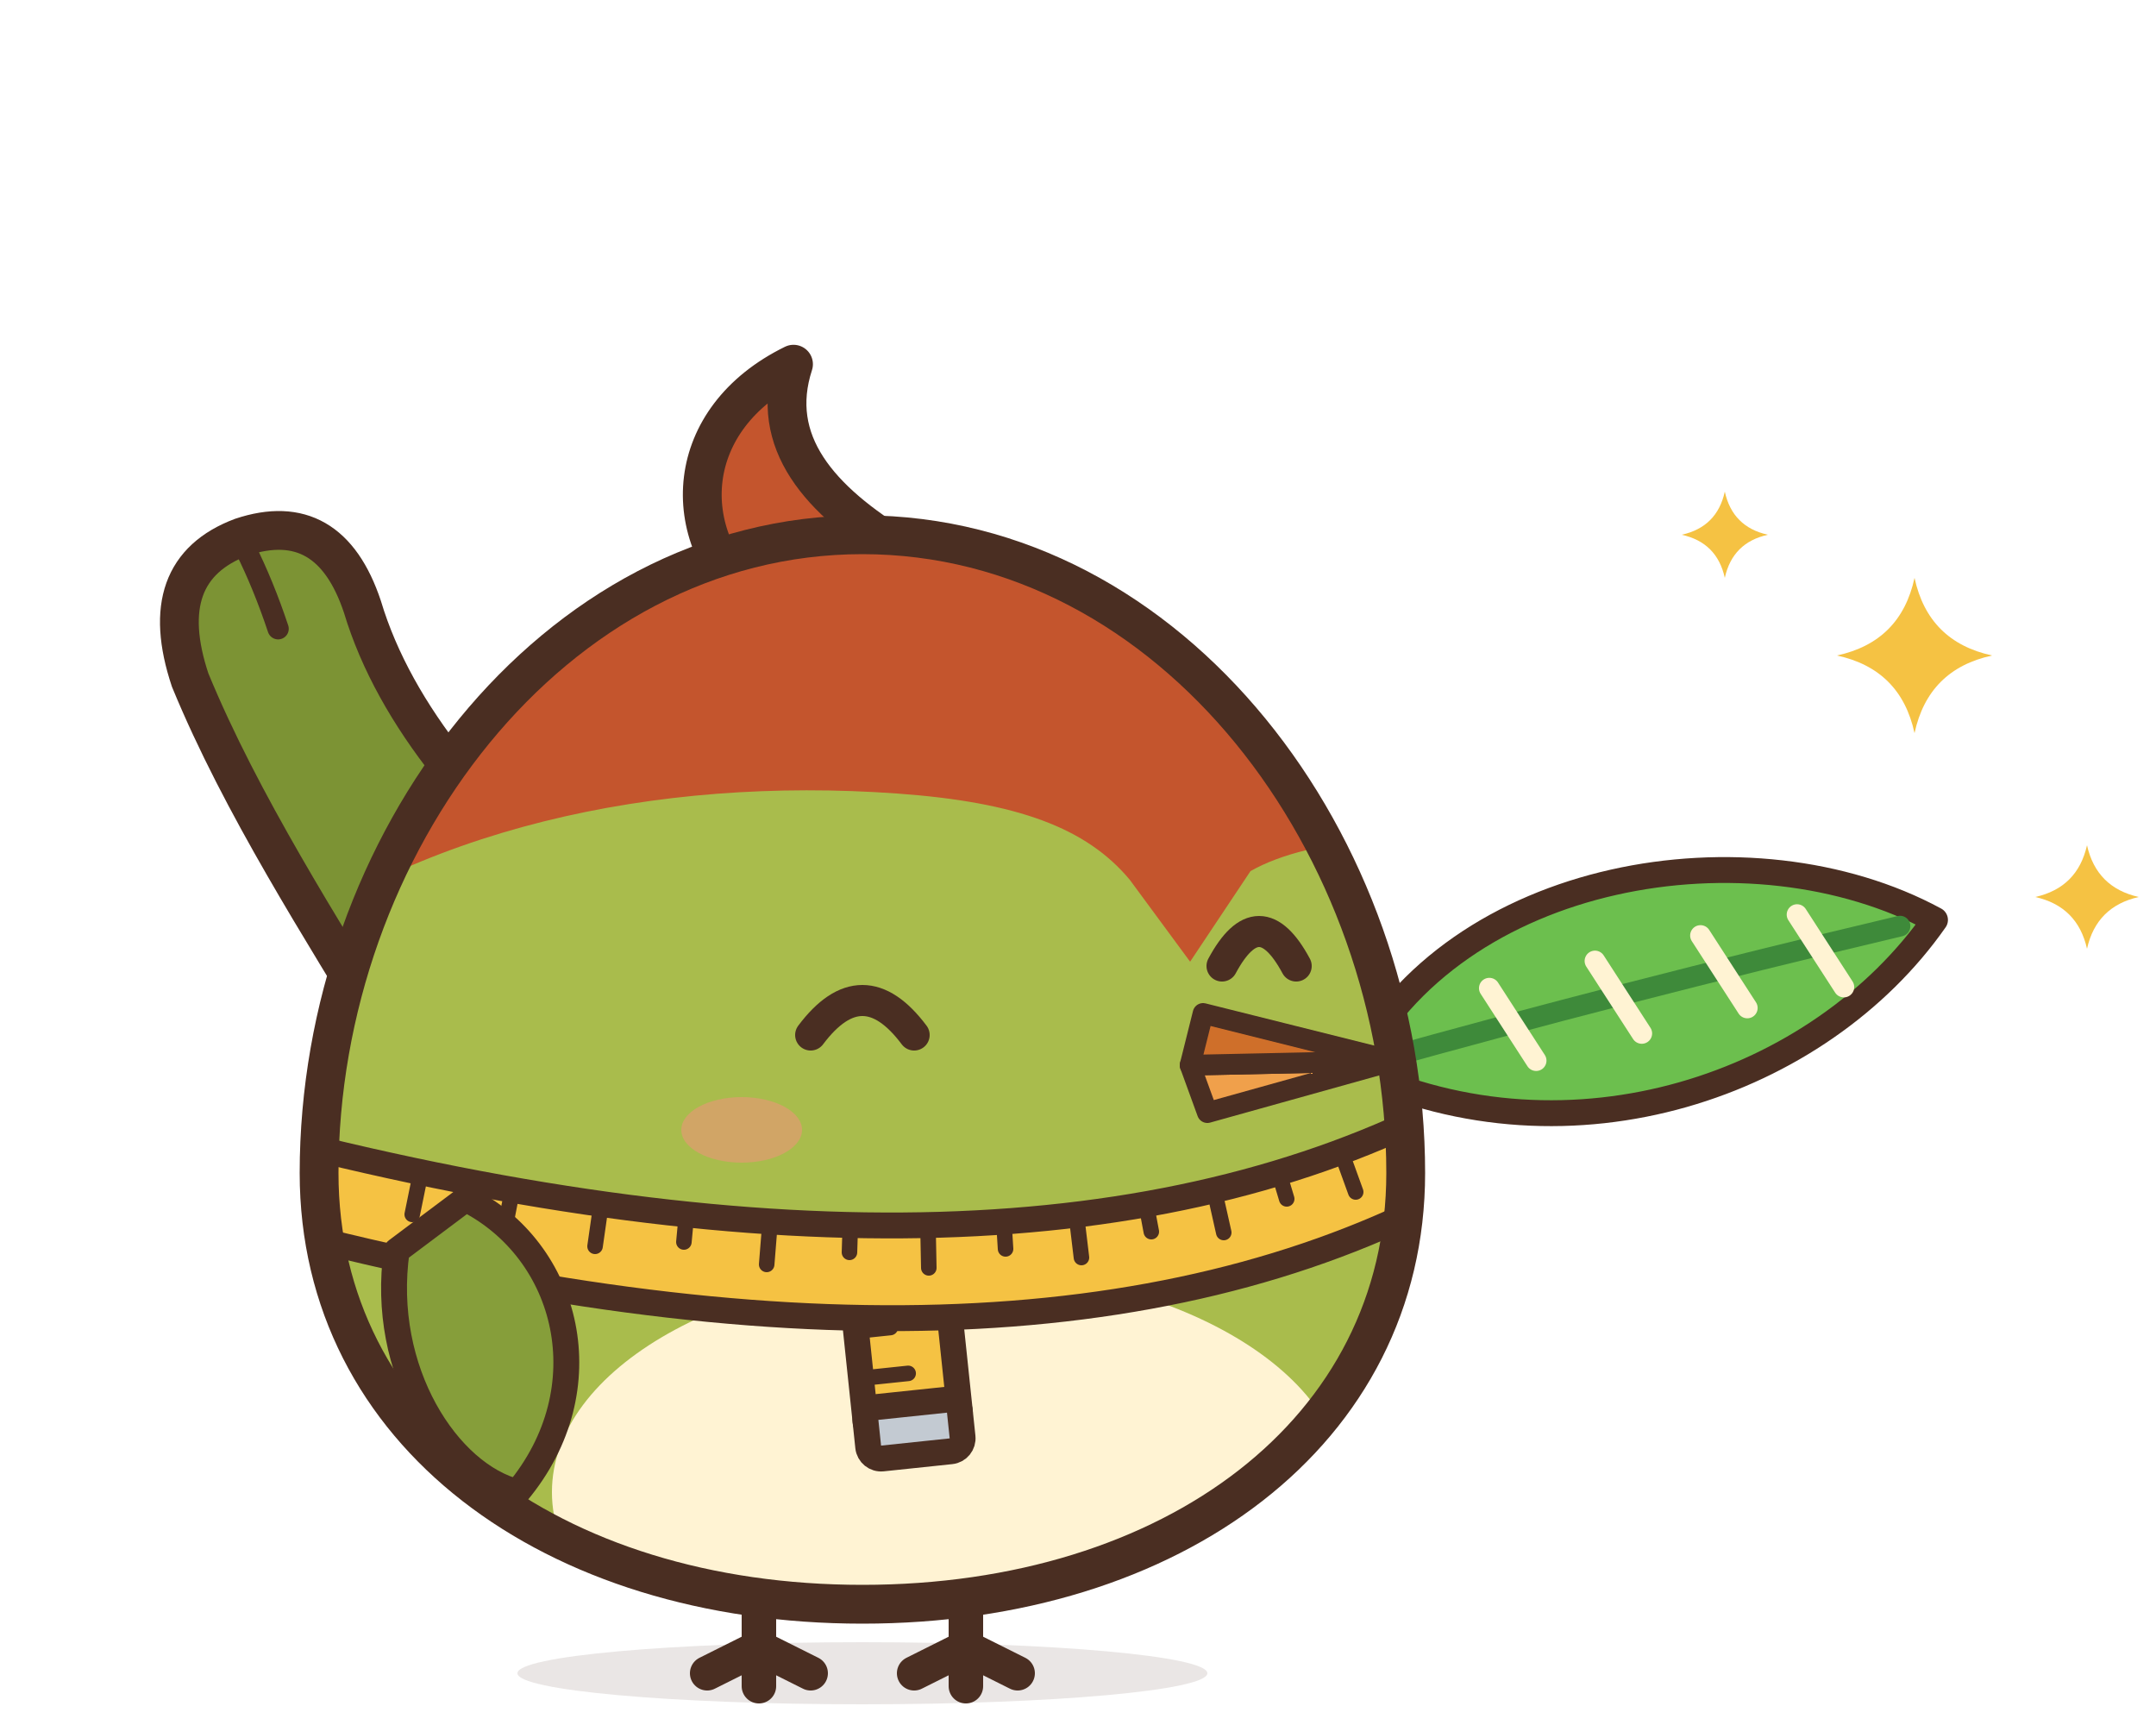
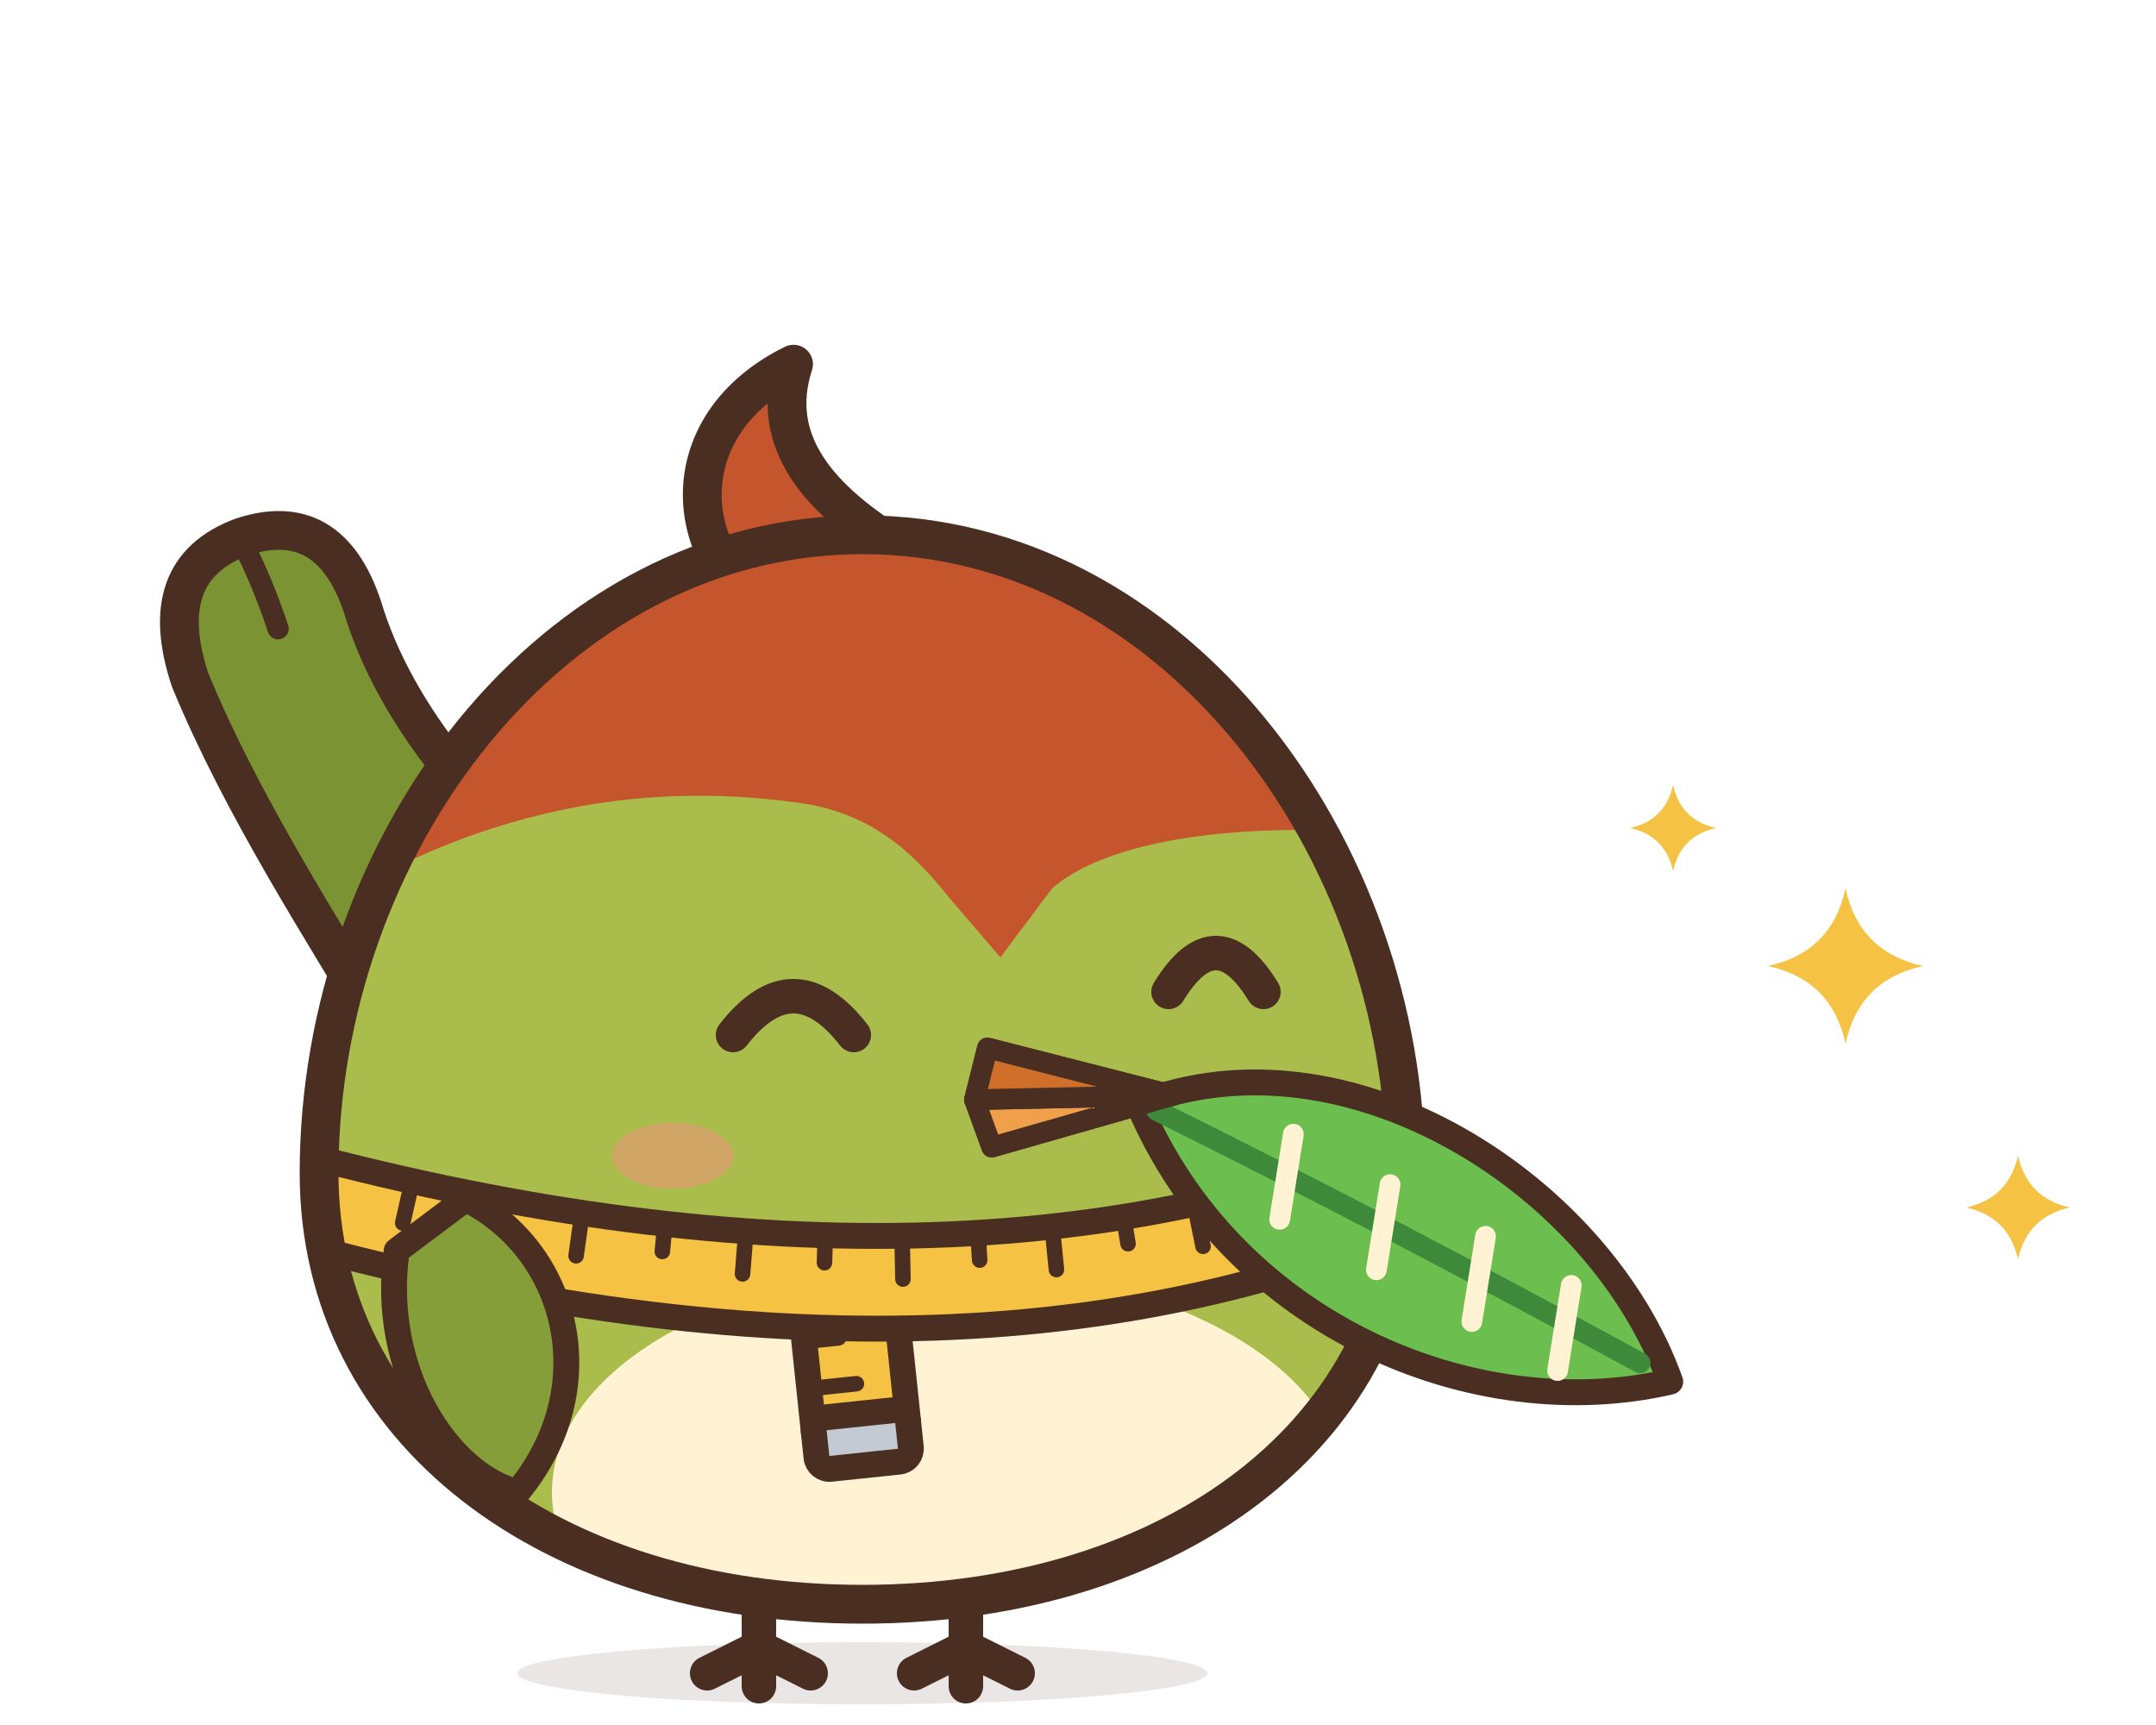
<svg xmlns="http://www.w3.org/2000/svg" viewBox="0 0 250 200" width="250" height="200" role="img" aria-labelledby="t d">
  <style>.tail{transform-box:fill-box;transform-origin:90% 92%}.wing{transform-box:fill-box;transform-origin:50% 5%}.eye{transform-box:fill-box;transform-origin:50% 50%}.offer{transform-box:fill-box;transform-origin:50% 100%;animation:offer 2.6s ease-in-out infinite}.tail{animation:bob 2.6s ease-in-out infinite}.wing{animation:lift 2.6s ease-in-out infinite}.star{transform-box:fill-box;transform-origin:50% 50%;animation:twinkle 2.6s ease-in-out infinite}.star.s2{animation-delay:.35s}.star.s3{animation-delay:.7s}@keyframes offer{0%,100%{transform:rotate(0) translateY(0)}35%,65%{transform:rotate(3deg) translateY(-3px)}}@keyframes bob{0%,100%{transform:rotate(0)}45%{transform:rotate(-7deg)}60%{transform:rotate(2deg)}}@keyframes lift{0%,100%{transform:rotate(0)}35%,65%{transform:rotate(-14deg)}}@keyframes twinkle{0%,100%{transform:scale(.55);opacity:.5}40%{transform:scale(1.1);opacity:1}}@media (prefers-reduced-motion: reduce){*{animation:none!important}}</style>
  <g class="offer">
-     <g class="leaf">
-       <g transform="translate(157 124) rotate(4)">
-         <path d="M0 0 C 10 -24, 44 -32, 66 -22 C 54 -2, 26 10, 0 0 Z" fill="#6CBF4E" stroke="#4A2E22" stroke-width="3" stroke-linejoin="round" />
-         <path d="M2 -1 Q 30 -11 62 -21" fill="none" stroke="#3E8A3A" stroke-width="2.4" stroke-linecap="round" />
-         <path d="M15 -10.5 L21 -2.5 M27 -14.5 L33 -6.5 M39 -18.3 L45 -10.3 M50 -21.5 L56 -13.5" stroke="#FFF3D3" stroke-width="2.4" stroke-linecap="round" />
-       </g>
-     </g>
    <defs>
      <clipPath id="fitz-rec">
        <path d="M100 62 C 136 62, 163 98, 163 136 C 163 166, 136 186, 100 186 C 64 186, 37 166, 37 136 C 37 98, 64 62, 100 62 Z" />
      </clipPath>
    </defs>
    <ellipse class="shadow" cx="100" cy="194" rx="40" ry="3.6" fill="#4A2E22" opacity=".12" />
    <g class="bird">
      <g class="feet">
        <path d="M88 183 L88 191 M82 194 L88 191 L94 194 M88 191 L88 195.5" stroke="#4A2E22" stroke-width="4" stroke-linecap="round" stroke-linejoin="round" fill="none" />
        <path d="M112 183 L112 191 M106 194 L112 191 L118 194 M112 191 L112 195.5" stroke="#4A2E22" stroke-width="4" stroke-linecap="round" stroke-linejoin="round" fill="none" />
      </g>
      <g class="tail">
        <g transform="translate(9.3 16.8) scale(.85)">
          <path d="M70 104 L42 122 C 33 107, 22 90, 15 73 Q 10 58 22 53.5 Q 34 49.5 38.5 63 C 43 78, 55 92, 70 104 Z" fill="#7C9334" stroke="#4A2E22" stroke-width="5.29" stroke-linejoin="round" />
          <path d="M22.5 55 Q 25 60 27 66" fill="none" stroke="#4A2E22" stroke-width="2.9" stroke-linecap="round" />
        </g>
      </g>
      <g class="tuft" transform="rotate(-14 100 66) translate(-6 0)">
        <path d="M93 67 C 86 57, 90 44, 104 41 C 99 49, 103 57, 111 65 Z" fill="#C4552D" stroke="#4A2E22" stroke-width="4.5" stroke-linejoin="round" />
      </g>
      <g class="body">
        <path d="M100 62 C 136 62, 163 98, 163 136 C 163 166, 136 186, 100 186 C 64 186, 37 166, 37 136 C 37 98, 64 62, 100 62 Z" fill="#A9BC4C" />
        <g clip-path="url(#fitz-rec)">
-           <path d="M28 112 C 48 96, 76 90, 104 92 C 118 93, 126 96, 131 102 L138 111.5 L145 101 C 152 97, 166 96, 178 99 L178 40 L28 40 Z" fill="#C4552D" />
+           <path d="M28 112 C 48 96, 70 90, 92 93 C 101 94, 106 99, 110 104 L116 111 L122 103 C 130 96, 152 94, 178 99 L178 40 L28 40 Z" fill="#C4552D" />
          <ellipse cx="110" cy="173" rx="46" ry="26" fill="#FFF3D3" />
        </g>
-         <g transform="translate(104 146.8) rotate(-6)">
+         <g transform="translate(98 148) rotate(-6)">
          <rect x="-5.5" y="0" width="11" height="19" rx="1.5" fill="#F5C243" stroke="#4A2E22" stroke-width="3" />
          <path d="M-5.5 7 L-1.5 7 M-5.5 12.5 L0 12.5" stroke="#4A2E22" stroke-width="1.8" stroke-linecap="round" />
          <rect x="-5.5" y="16" width="11" height="6" rx="1.5" fill="#C3CAD2" stroke="#4A2E22" stroke-width="3" />
        </g>
        <g class="band" clip-path="url(#fitz-rec)">
-           <path d="M32 132 Q118 154 168 128 L168 138.5 Q118 165 32 142.5 Z" fill="#F5C243" />
-           <path d="M48.8 135.9 L47.8 140.8 M59.4 138 L58.8 141.1 M69.7 139.6 L69 144.5 M79.6 140.8 L79.3 144 M89.3 141.6 L88.9 146.6 M98.6 142 L98.5 145.2 M107.6 142 L107.7 147 M116.4 141.6 L116.6 144.8 M124.8 140.8 L125.4 145.8 M132.9 139.6 L133.5 142.8 M140.8 138 L141.9 142.9 M148.3 136 L149.2 139 M155.5 133.5 L157.2 138.2" stroke="#4A2E22" stroke-width="1.8" stroke-linecap="round" />
-           <path d="M32 132 Q118 154 168 128" fill="none" stroke="#4A2E22" stroke-width="3" />
-           <path d="M32 142.5 Q118 165 168 138.5" fill="none" stroke="#4A2E22" stroke-width="3" />
+           <path d="M32 133 Q112 155 168 130 L168 140.5 Q112 166 32 143.5 Z" fill="#F5C243" />
+           <path d="M47.8 136.9 L46.7 141.8 M57.7 139 L57.2 142.1 M67.5 140.6 L66.8 145.6 M77.1 141.9 L76.8 145.1 M86.5 142.7 L86.1 147.7 M95.7 143.2 L95.6 146.4 M104.6 143.3 L104.7 148.3 M113.4 142.9 L113.6 146.1 M122 142.2 L122.5 147.2 M130.3 141.1 L130.8 144.2 M138.5 139.6 L139.5 144.5 M146.5 137.6 L147.3 140.7 M154.2 135.3 L155.8 140.1" stroke="#4A2E22" stroke-width="1.8" stroke-linecap="round" />
+           <path d="M32 133 Q112 155 168 130" fill="none" stroke="#4A2E22" stroke-width="3" />
+           <path d="M32 143.5 Q112 166 168 140.5" fill="none" stroke="#4A2E22" stroke-width="3" />
        </g>
        <path d="M100 62 C 136 62, 163 98, 163 136 C 163 166, 136 186, 100 186 C 64 186, 37 166, 37 136 C 37 98, 64 62, 100 62 Z" fill="none" stroke="#4A2E22" stroke-width="4.5" />
        <g class="wing l">
          <path d="M54 139 C 66 145, 70 161, 60 173 C 52 171, 44 159, 46 145 Z" fill="#869E3A" stroke="#4A2E22" stroke-width="3" stroke-linejoin="round" />
        </g>
        <g class="blush" fill="#F2917C" opacity=".55">
-           <ellipse cx="86" cy="131" rx="7" ry="3.8" />
+           <ellipse cx="78" cy="134" rx="7" ry="3.8" />
+           <ellipse cx="153" cy="133" rx="4.5" ry="3.2" />
        </g>
        <g class="pupils">
          <g class="eye">
-             <path d="M94 120 Q100 112 106 120" fill="none" stroke="#4A2E22" stroke-width="3.6" stroke-linecap="round" stroke-linejoin="round" />
+             <path d="M85 120 Q92 111 99 120" fill="none" stroke="#4A2E22" stroke-width="4" stroke-linecap="round" stroke-linejoin="round" />
          </g>
          <g class="eye">
-             <path d="M141.7 112 Q146 104 150.3 112" fill="none" stroke="#4A2E22" stroke-width="3.6" stroke-linecap="round" stroke-linejoin="round" />
+             <path d="M135.5 115 Q141 106 146.5 115" fill="none" stroke="#4A2E22" stroke-width="4" stroke-linecap="round" stroke-linejoin="round" />
          </g>
        </g>
        <g class="beak">
-           <path d="M138 123.5 L161.5 123 L140 129 Z" fill="#F0A04B" stroke="#4A2E22" stroke-width="2.4" stroke-linejoin="round" />
-           <path d="M139.5 117.5 L161.5 123 L138 123.5 Z" fill="#CF6F2A" stroke="#4A2E22" stroke-width="2.4" stroke-linejoin="round" />
+           <path d="M113 127.5 L136 127 L115 133 Z" fill="#F0A04B" stroke="#4A2E22" stroke-width="2.4" stroke-linejoin="round" />
+           <path d="M114.5 121.5 L136 127 L113 127.5 Z" fill="#CF6F2A" stroke="#4A2E22" stroke-width="2.4" stroke-linejoin="round" />
        </g>
      </g>
    </g>
+     <g class="leaf">
+       <g transform="translate(132 128) rotate(46)">
+         <path d="M0 0 C 10 -24, 44 -32, 66 -22 C 54 -2, 26 10, 0 0 Z" fill="#6CBF4E" stroke="#4A2E22" stroke-width="3" stroke-linejoin="round" />
+         <path d="M2 -1 Q 30 -11 62 -21" fill="none" stroke="#3E8A3A" stroke-width="2.4" stroke-linecap="round" />
+         <path d="M15 -10.5 L21 -2.5 M27 -14.5 L33 -6.5 M39 -18.3 L45 -10.3 M50 -21.5 L56 -13.5" stroke="#FFF3D3" stroke-width="2.4" stroke-linecap="round" />
+       </g>
+     </g>
+     <g class="beak">
+       <path d="M113 127.5 L136 127 L115 133 Z" fill="#F0A04B" stroke="#4A2E22" stroke-width="2.4" stroke-linejoin="round" />
+       <path d="M114.5 121.5 L136 127 L113 127.5 Z" fill="#CF6F2A" stroke="#4A2E22" stroke-width="2.4" stroke-linejoin="round" />
+     </g>
  </g>
-   <path class="star" d="M222 67 Q223.6 74.4 231 76 Q223.6 77.6 222 85 Q220.4 77.6 213 76 Q220.4 74.4 222 67 Z" fill="#F5C243" />
-   <path class="star s2" d="M242 98 Q243.1 102.9 248 104 Q243.1 105.1 242 110 Q240.9 105.1 236 104 Q240.9 102.9 242 98 Z" fill="#F5C243" />
-   <path class="star s3" d="M200 57 Q200.9 61.1 205 62 Q200.9 62.9 200 67 Q199.1 62.9 195 62 Q199.1 61.1 200 57 Z" fill="#F5C243" />
+   <path class="star" d="M214 103 Q215.6 110.4 223 112 Q215.6 113.6 214 121 Q212.4 113.6 205 112 Q212.4 110.4 214 103 Z" fill="#F5C243" />
+   <path class="star s2" d="M234 134 Q235.1 138.9 240 140 Q235.1 141.1 234 146 Q232.9 141.1 228 140 Q232.9 138.9 234 134 Z" fill="#F5C243" />
+   <path class="star s3" d="M194 91 Q194.9 95.1 199 96 Q194.9 96.9 194 101 Q193.1 96.9 189 96 Q193.1 95.1 194 91 Z" fill="#F5C243" />
</svg>
